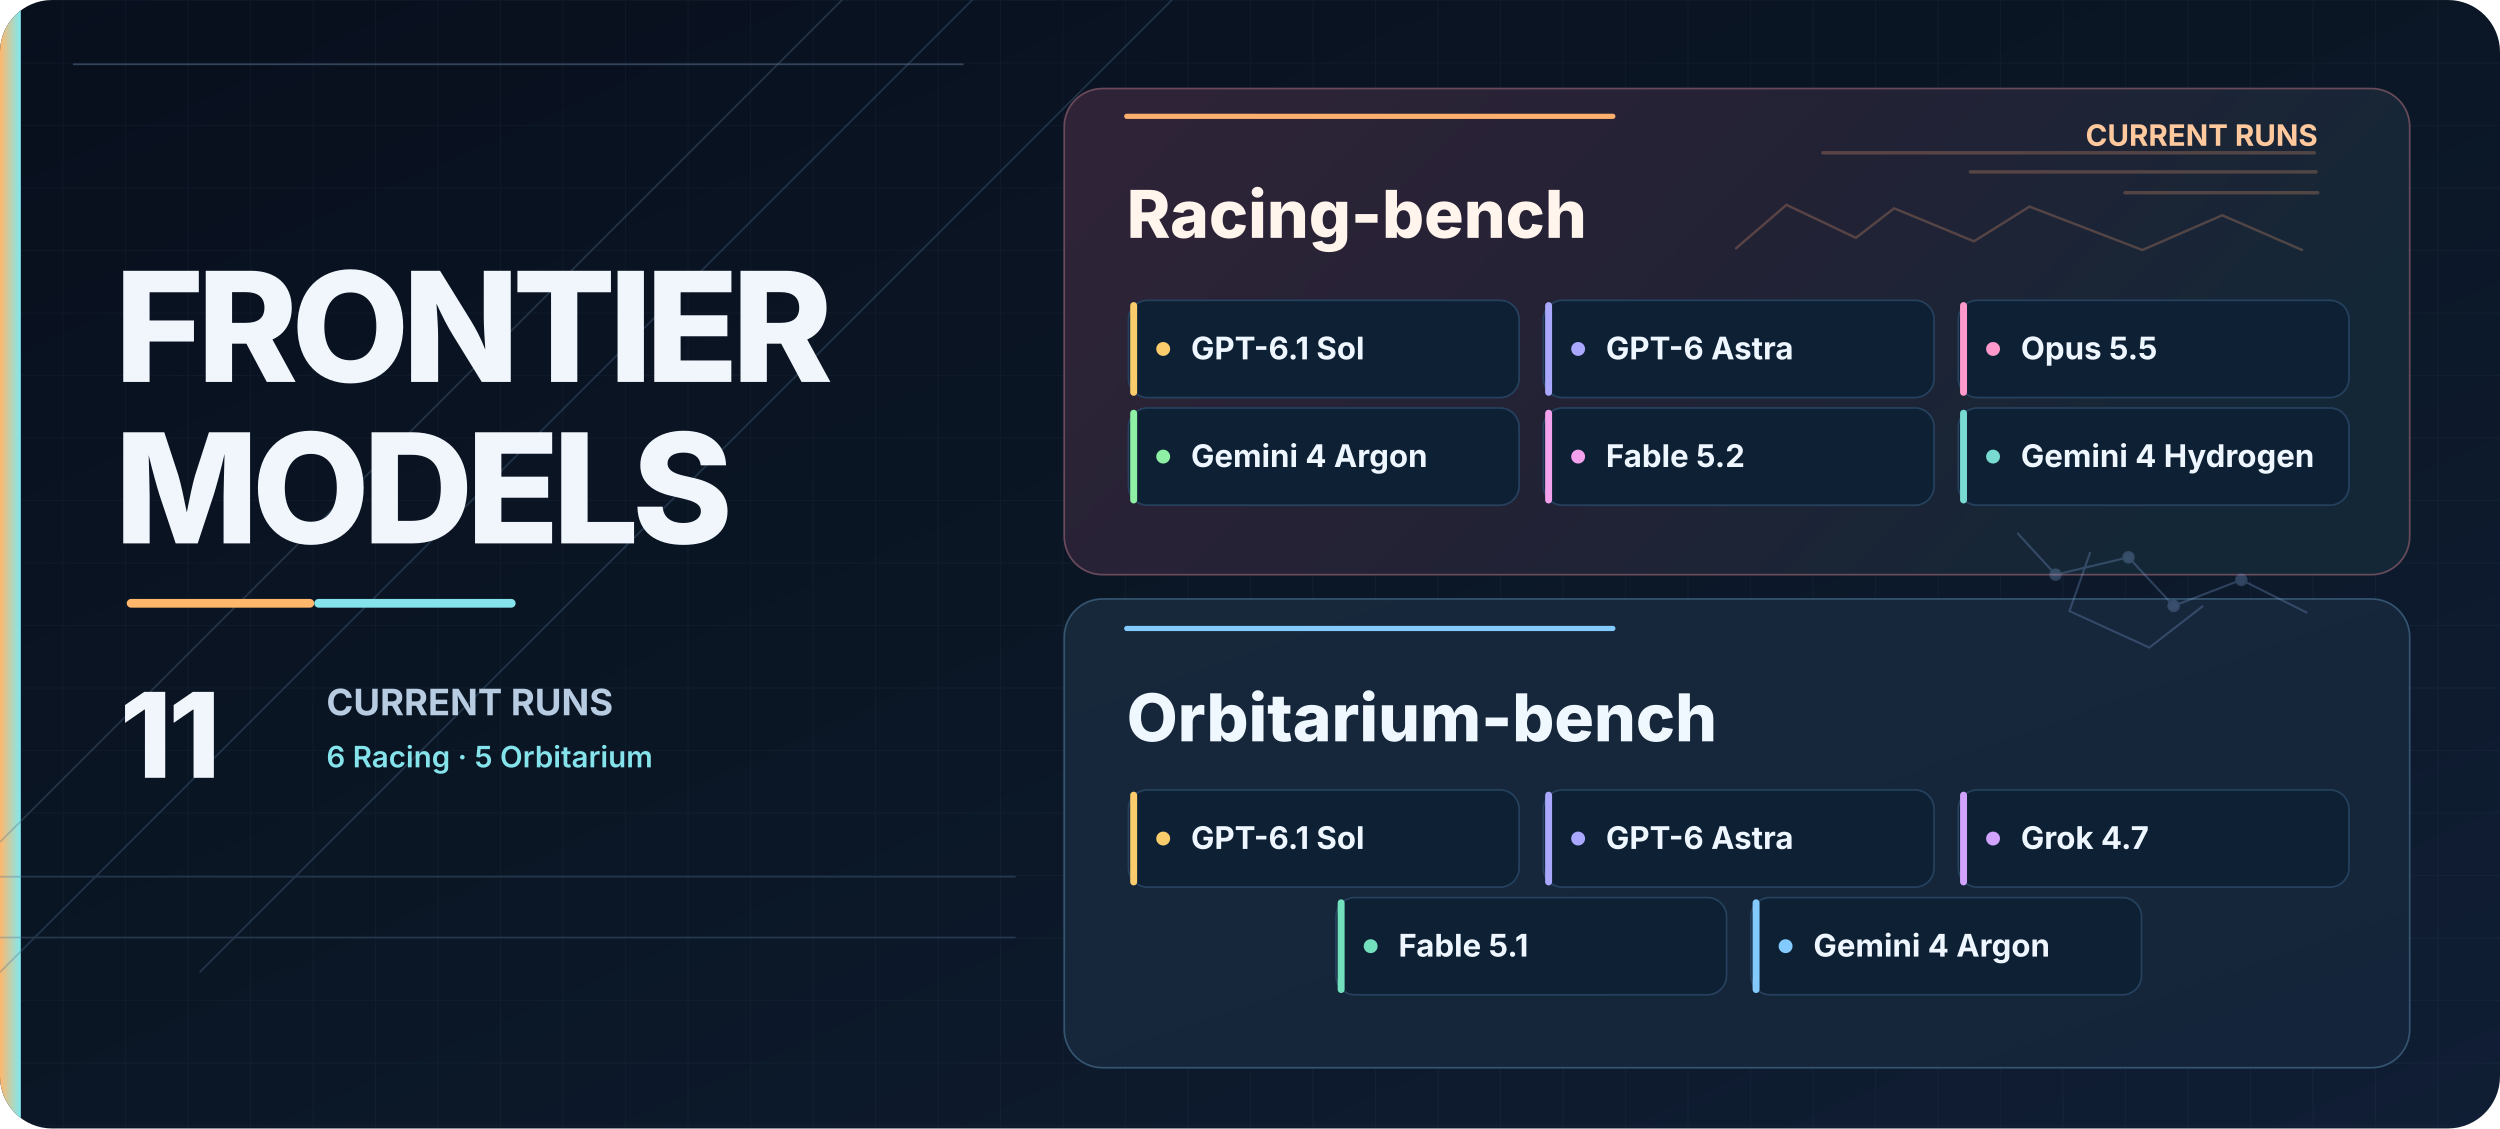
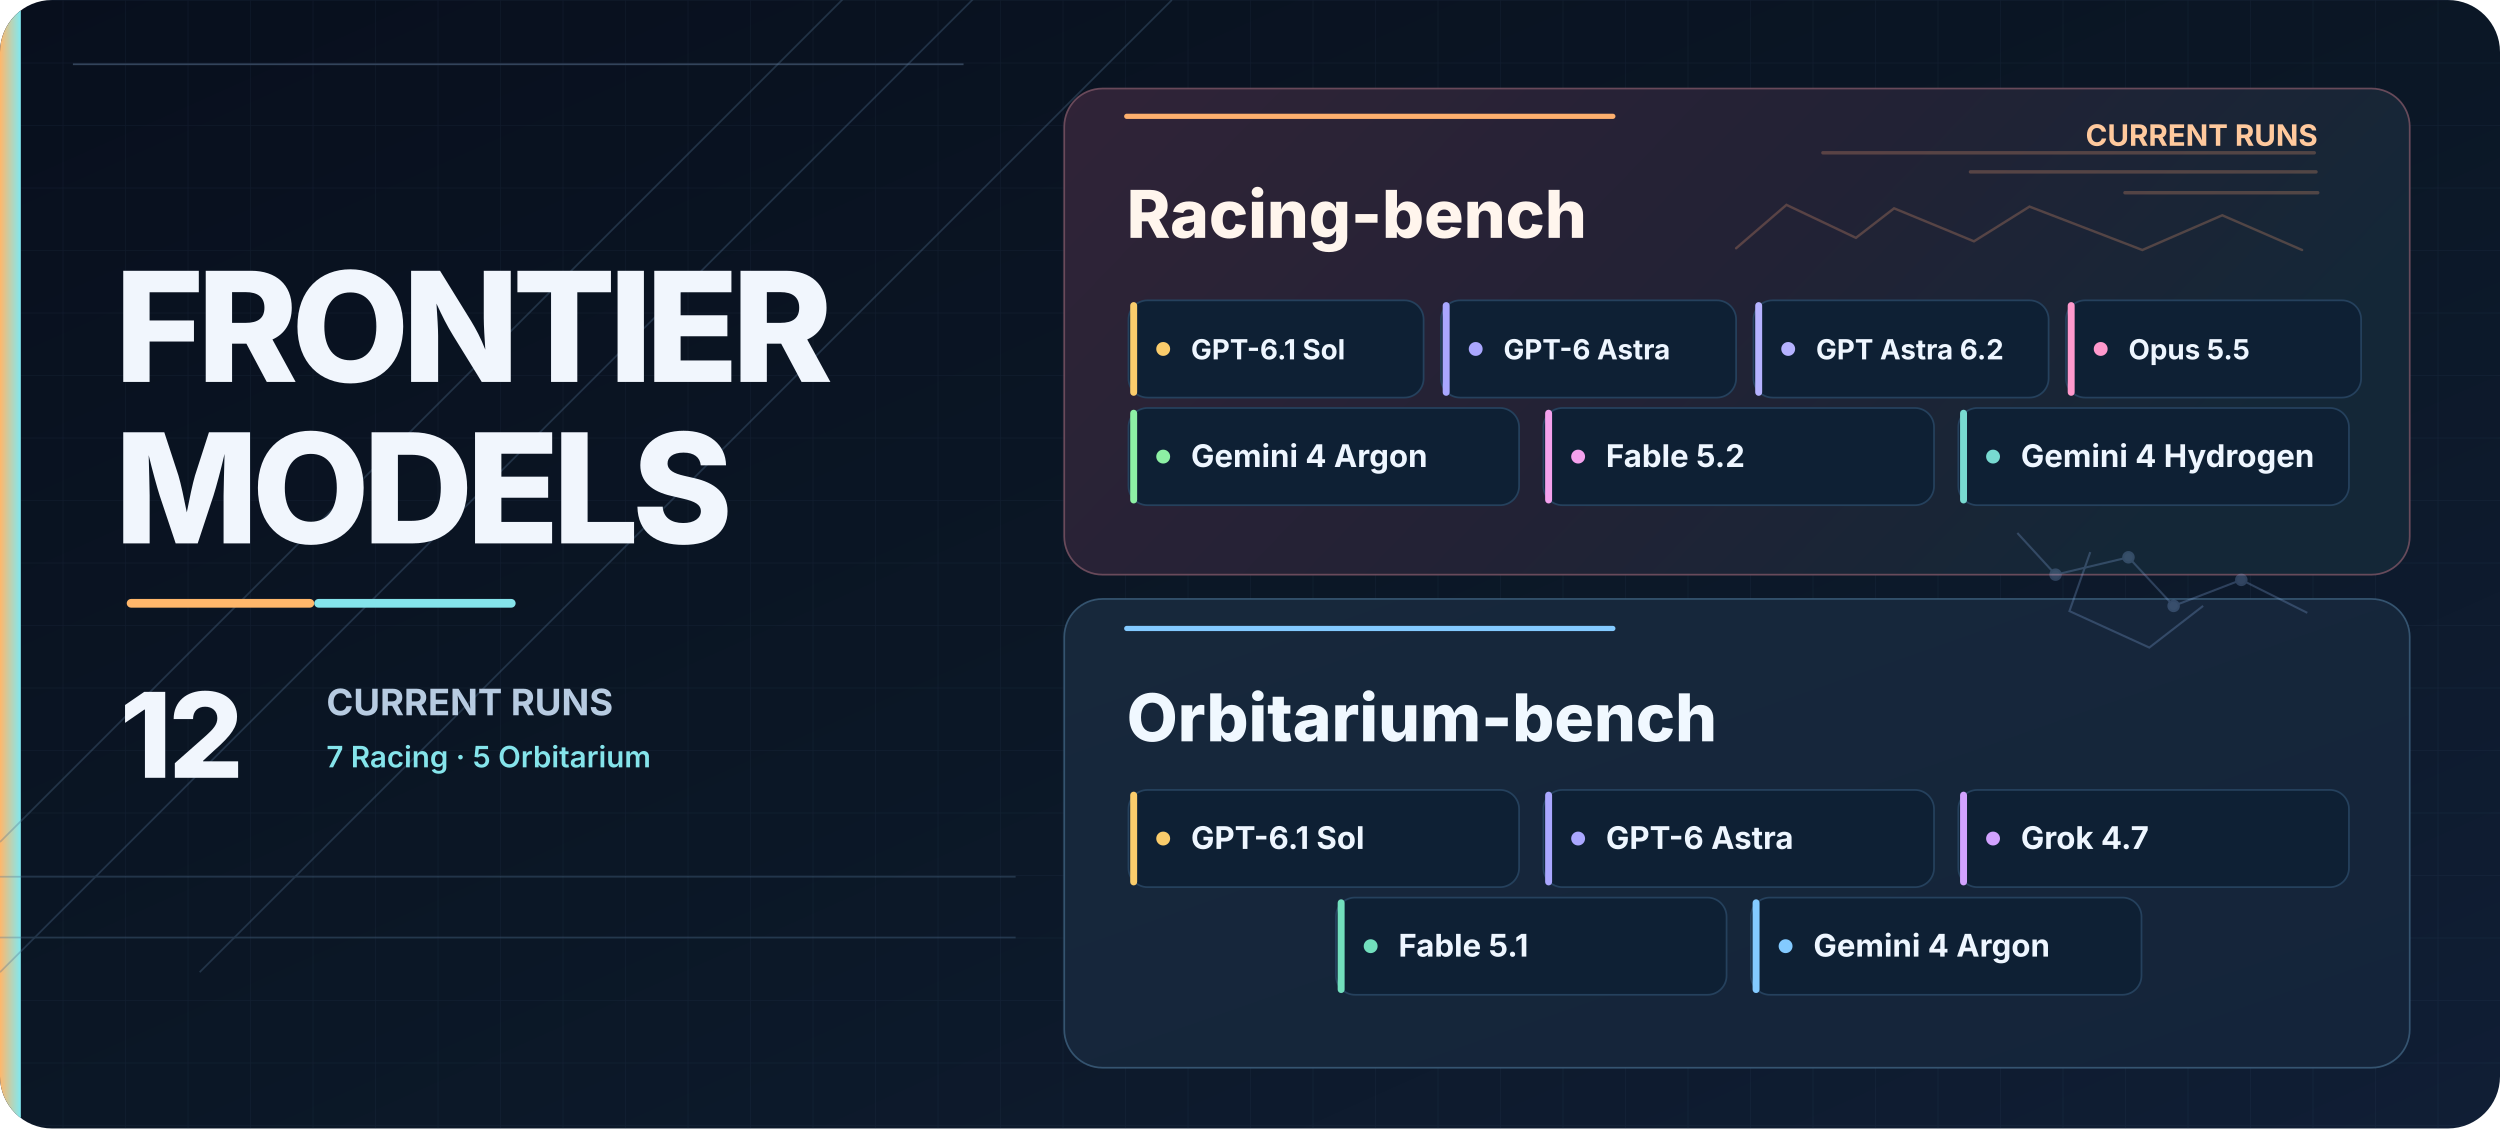
<svg xmlns="http://www.w3.org/2000/svg" viewBox="0 0 1440 650" role="img" aria-labelledby="title desc">
  <defs>
    <linearGradient id="base" x1="0" y1="0" x2="1" y2="1">
      <stop stop-color="#080f1d" />
      <stop offset=".52" stop-color="#0b1726" />
      <stop offset="1" stop-color="#101e35" />
    </linearGradient>
    <linearGradient id="race" x1="0" y1="0" x2="1" y2=".35">
      <stop stop-color="#302337" />
      <stop offset=".57" stop-color="#222235" />
      <stop offset="1" stop-color="#142737" />
    </linearGradient>
    <linearGradient id="orbit" x1="0" y1="0" x2="1" y2="1">
      <stop stop-color="#17283b" />
      <stop offset="1" stop-color="#14243a" />
    </linearGradient>
    <linearGradient id="rail" x1="0" y1="0" x2="1" y2="0">
      <stop stop-color="#ffb76b" />
      <stop offset="1" stop-color="#80e9f2" />
    </linearGradient>
    <pattern id="grid" width="36" height="36" patternUnits="userSpaceOnUse">
      <path d="M36 0H0V36" fill="none" stroke="#4b6386" stroke-opacity=".12" stroke-width=".8" />
    </pattern>
    <clipPath id="canvas">
      <rect width="1440" height="650" rx="30" />
    </clipPath>
  </defs>
  <g clip-path="url(#canvas)" font-family="Inter,Segoe UI,Arial,sans-serif">
    <rect width="1440" height="650" fill="url(#base)" />
    <rect width="1440" height="650" fill="url(#grid)" />
    <path d="M0 0H12V650H0Z" fill="url(#rail)" />
    <path d="M42 37H555" stroke="#33445b" stroke-width="1" />
    <g opacity=".34" stroke="#50708f" stroke-width="1" fill="none">
      <path d="M0 485L585 -100M0 560L605 -45M115 560L675 0" />
      <path d="M0 505H585M0 540H585" />
    </g>
    <text x="66" y="220" font-size="88" font-weight="800" letter-spacing="-4" fill="#f1f6fd">FRONTIER</text>
    <text x="66" y="313" font-size="88" font-weight="800" letter-spacing="-4" fill="#f1f6fd">MODELS</text>
    <rect x="73" y="345" width="108" height="5" rx="2.5" fill="#ffb76b" />
    <rect x="181" y="345" width="116" height="5" rx="2.5" fill="#85e4eb" />
-     <g data-role="current-run-count" aria-label="11 current runs: 6 Racing and 5 Orbitarium">
-       <text x="69" y="448" font-size="68" font-weight="800" letter-spacing="-2" fill="#f1f6fd">11</text>
+     <g data-role="current-run-count" aria-label="12 current runs: 7 Racing and 5 Orbitarium">
+       <text x="69" y="448" font-size="68" font-weight="800" letter-spacing="-2" fill="#f1f6fd">12</text>
      <text x="188" y="412" font-size="21" font-weight="700" fill="#b7cbe1">CURRENT RUNS</text>
-       <text x="188" y="442" font-size="17" font-weight="600" fill="#85e4eb">6 Racing · 5 Orbitarium</text>
+       <text x="188" y="442" font-size="17" font-weight="600" fill="#85e4eb">7 Racing · 5 Orbitarium</text>
    </g>
    <g data-benchmark="racing">
      <rect x="613" y="51" width="775" height="280" rx="22" fill="url(#race)" stroke="#7d5565" stroke-opacity=".8" />
      <path d="M649 67H929" stroke="#fdaf6d" stroke-width="3" stroke-linecap="round" />
      <text x="1335" y="84" text-anchor="end" font-size="17" font-weight="700" fill="#ffc99d">CURRENT RUNS</text>
      <g stroke="#ec9b70" fill="none" stroke-linecap="round" opacity=".27">
        <path d="M1050 88h283M1135 99h199M1224 111h111" stroke-width="2" />
        <path d="M1000 143l29 -25 40 19 22 -17 46 19 32 -20 65 25 46 -20 46 20" stroke-width="1.4" />
      </g>
      <text x="649" y="137" font-size="38" font-weight="800" fill="#fff5ed">Racing-bench</text>
      <g data-role="run" data-benchmark="racing" data-model="gpt-6.1-sol-v3.4">
-         <rect x="650" y="173" width="225" height="56" rx="11" fill="#0e2034" stroke="#25415d" />
+         <rect x="650" y="173" width="170" height="56" rx="11" fill="#0e2034" stroke="#25415d" />
        <rect x="651" y="174" width="4" height="54" rx="2" fill="#facc6b" />
        <circle cx="670" cy="201" r="4" fill="#facc6b" />
-         <text x="686" y="207" font-size="18" font-weight="650" fill="#eef6ff">GPT-6.1 Sol</text>
+         <text x="686" y="207" font-size="16" font-weight="650" fill="#eef6ff">GPT-6.1 Sol</text>
      </g>
      <g data-role="run" data-benchmark="racing" data-model="gpt-6-astra-v3.4">
-         <rect x="889" y="173" width="225" height="56" rx="11" fill="#0e2034" stroke="#25415d" />
-         <rect x="890" y="174" width="4" height="54" rx="2" fill="#aaa7ff" />
-         <circle cx="909" cy="201" r="4" fill="#aaa7ff" />
-         <text x="925" y="207" font-size="18" font-weight="650" fill="#eef6ff">GPT-6 Astra</text>
+         <rect x="830" y="173" width="170" height="56" rx="11" fill="#0e2034" stroke="#25415d" />
+         <rect x="831" y="174" width="4" height="54" rx="2" fill="#aaa7ff" />
+         <circle cx="850" cy="201" r="4" fill="#aaa7ff" />
+         <text x="866" y="207" font-size="16" font-weight="650" fill="#eef6ff">GPT-6 Astra</text>
+       </g>
+       <g data-role="run" data-benchmark="racing" data-model="gpt-astra-6.2-v3.4.1">
+         <rect x="1010" y="173" width="170" height="56" rx="11" fill="#0e2034" stroke="#25415d" />
+         <rect x="1011" y="174" width="4" height="54" rx="2" fill="#b5b2ff" />
+         <circle cx="1030" cy="201" r="4" fill="#b5b2ff" />
+         <text x="1046" y="207" font-size="16" font-weight="650" fill="#eef6ff">GPT Astra 6.2</text>
      </g>
      <g data-role="run" data-benchmark="racing" data-model="opus-5.5-v3.4">
-         <rect x="1128" y="173" width="225" height="56" rx="11" fill="#0e2034" stroke="#25415d" />
-         <rect x="1129" y="174" width="4" height="54" rx="2" fill="#ff99cc" />
-         <circle cx="1148" cy="201" r="4" fill="#ff99cc" />
-         <text x="1164" y="207" font-size="18" font-weight="650" fill="#eef6ff">Opus 5.5</text>
+         <rect x="1190" y="173" width="170" height="56" rx="11" fill="#0e2034" stroke="#25415d" />
+         <rect x="1191" y="174" width="4" height="54" rx="2" fill="#ff99cc" />
+         <circle cx="1210" cy="201" r="4" fill="#ff99cc" />
+         <text x="1226" y="207" font-size="16" font-weight="650" fill="#eef6ff">Opus 5.5</text>
      </g>
      <g data-role="run" data-benchmark="racing" data-model="gemini-4-argon-v3.4">
        <rect x="650" y="235" width="225" height="56" rx="11" fill="#0e2034" stroke="#25415d" />
        <rect x="651" y="236" width="4" height="54" rx="2" fill="#8df0a4" />
        <circle cx="670" cy="263" r="4" fill="#8df0a4" />
        <text x="686" y="269" font-size="18" font-weight="650" fill="#eef6ff">Gemini 4 Argon</text>
      </g>
      <g data-role="run" data-benchmark="racing" data-model="fable-5.2-v3.4.1">
        <rect x="889" y="235" width="225" height="56" rx="11" fill="#0e2034" stroke="#25415d" />
        <rect x="890" y="236" width="4" height="54" rx="2" fill="#f4a1ed" />
        <circle cx="909" cy="263" r="4" fill="#f4a1ed" />
        <text x="925" y="269" font-size="18" font-weight="650" fill="#eef6ff">Fable 5.2</text>
      </g>
      <g data-role="run" data-benchmark="racing" data-model="gemini-4-hydrogen-v3.4">
        <rect x="1128" y="235" width="225" height="56" rx="11" fill="#0e2034" stroke="#25415d" />
        <rect x="1129" y="236" width="4" height="54" rx="2" fill="#78dad1" />
        <circle cx="1148" cy="263" r="4" fill="#78dad1" />
        <text x="1164" y="269" font-size="18" font-weight="650" fill="#eef6ff">Gemini 4 Hydrogen</text>
      </g>
    </g>
    <g data-benchmark="orbitarium">
      <rect x="613" y="345" width="775" height="270" rx="22" fill="url(#orbit)" stroke="#3e617f" stroke-opacity=".8" />
      <path d="M649 362H929" stroke="#83caff" stroke-width="3" stroke-linecap="round" />
      <g opacity=".25" fill="none" stroke="#8eb6f0" stroke-width="1.2">
        <path d="M1162 307l22 24 42 -10 26 28 39 -15 38 19" />
        <path d="M1204 318l-12 34 46 21 31 -24" />
        <circle cx="1184" cy="331" r="3" fill="#9fc9ff" />
        <circle cx="1226" cy="321" r="3" fill="#9fc9ff" />
        <circle cx="1252" cy="349" r="3" fill="#9fc9ff" />
        <circle cx="1291" cy="334" r="3" fill="#9fc9ff" />
      </g>
      <text x="649" y="427" font-size="38" font-weight="800" fill="#f0f8ff">Orbitarium-bench</text>
      <g data-role="run" data-benchmark="orbitarium" data-model="gpt-6.1-sol-source">
        <rect x="650" y="455" width="225" height="56" rx="11" fill="#0e2034" stroke="#25415d" />
        <rect x="651" y="456" width="4" height="54" rx="2" fill="#facc6b" />
        <circle cx="670" cy="483" r="4" fill="#facc6b" />
        <text x="686" y="489" font-size="18" font-weight="650" fill="#eef6ff">GPT-6.1 Sol</text>
      </g>
      <g data-role="run" data-benchmark="orbitarium" data-model="gpt-6-astra-max-frontier-v2">
        <rect x="889" y="455" width="225" height="56" rx="11" fill="#0e2034" stroke="#25415d" />
        <rect x="890" y="456" width="4" height="54" rx="2" fill="#aaa7ff" />
        <circle cx="909" cy="483" r="4" fill="#aaa7ff" />
        <text x="925" y="489" font-size="18" font-weight="650" fill="#eef6ff">GPT-6 Astra</text>
      </g>
      <g data-role="run" data-benchmark="orbitarium" data-model="grok-4.7-solar-source">
        <rect x="1128" y="455" width="225" height="56" rx="11" fill="#0e2034" stroke="#25415d" />
        <rect x="1129" y="456" width="4" height="54" rx="2" fill="#d2a2ff" />
        <circle cx="1148" cy="483" r="4" fill="#d2a2ff" />
        <text x="1164" y="489" font-size="18" font-weight="650" fill="#eef6ff">Grok 4.7</text>
      </g>
      <g data-role="run" data-benchmark="orbitarium" data-model="fable-5.1-frontier-v2">
        <rect x="769.5" y="517" width="225" height="56" rx="11" fill="#0e2034" stroke="#25415d" />
        <rect x="770.5" y="518" width="4" height="54" rx="2" fill="#72dfbd" />
        <circle cx="789.5" cy="545" r="4" fill="#72dfbd" />
        <text x="805.5" y="551" font-size="18" font-weight="650" fill="#eef6ff">Fable 5.1</text>
      </g>
      <g data-role="run" data-benchmark="orbitarium" data-model="gemini-4-argon-source">
        <rect x="1008.5" y="517" width="225" height="56" rx="11" fill="#0e2034" stroke="#25415d" />
        <rect x="1009.5" y="518" width="4" height="54" rx="2" fill="#83caff" />
        <circle cx="1028.5" cy="545" r="4" fill="#83caff" />
        <text x="1044.5" y="551" font-size="18" font-weight="650" fill="#eef6ff">Gemini 4 Argon</text>
      </g>
    </g>
  </g>
</svg>
